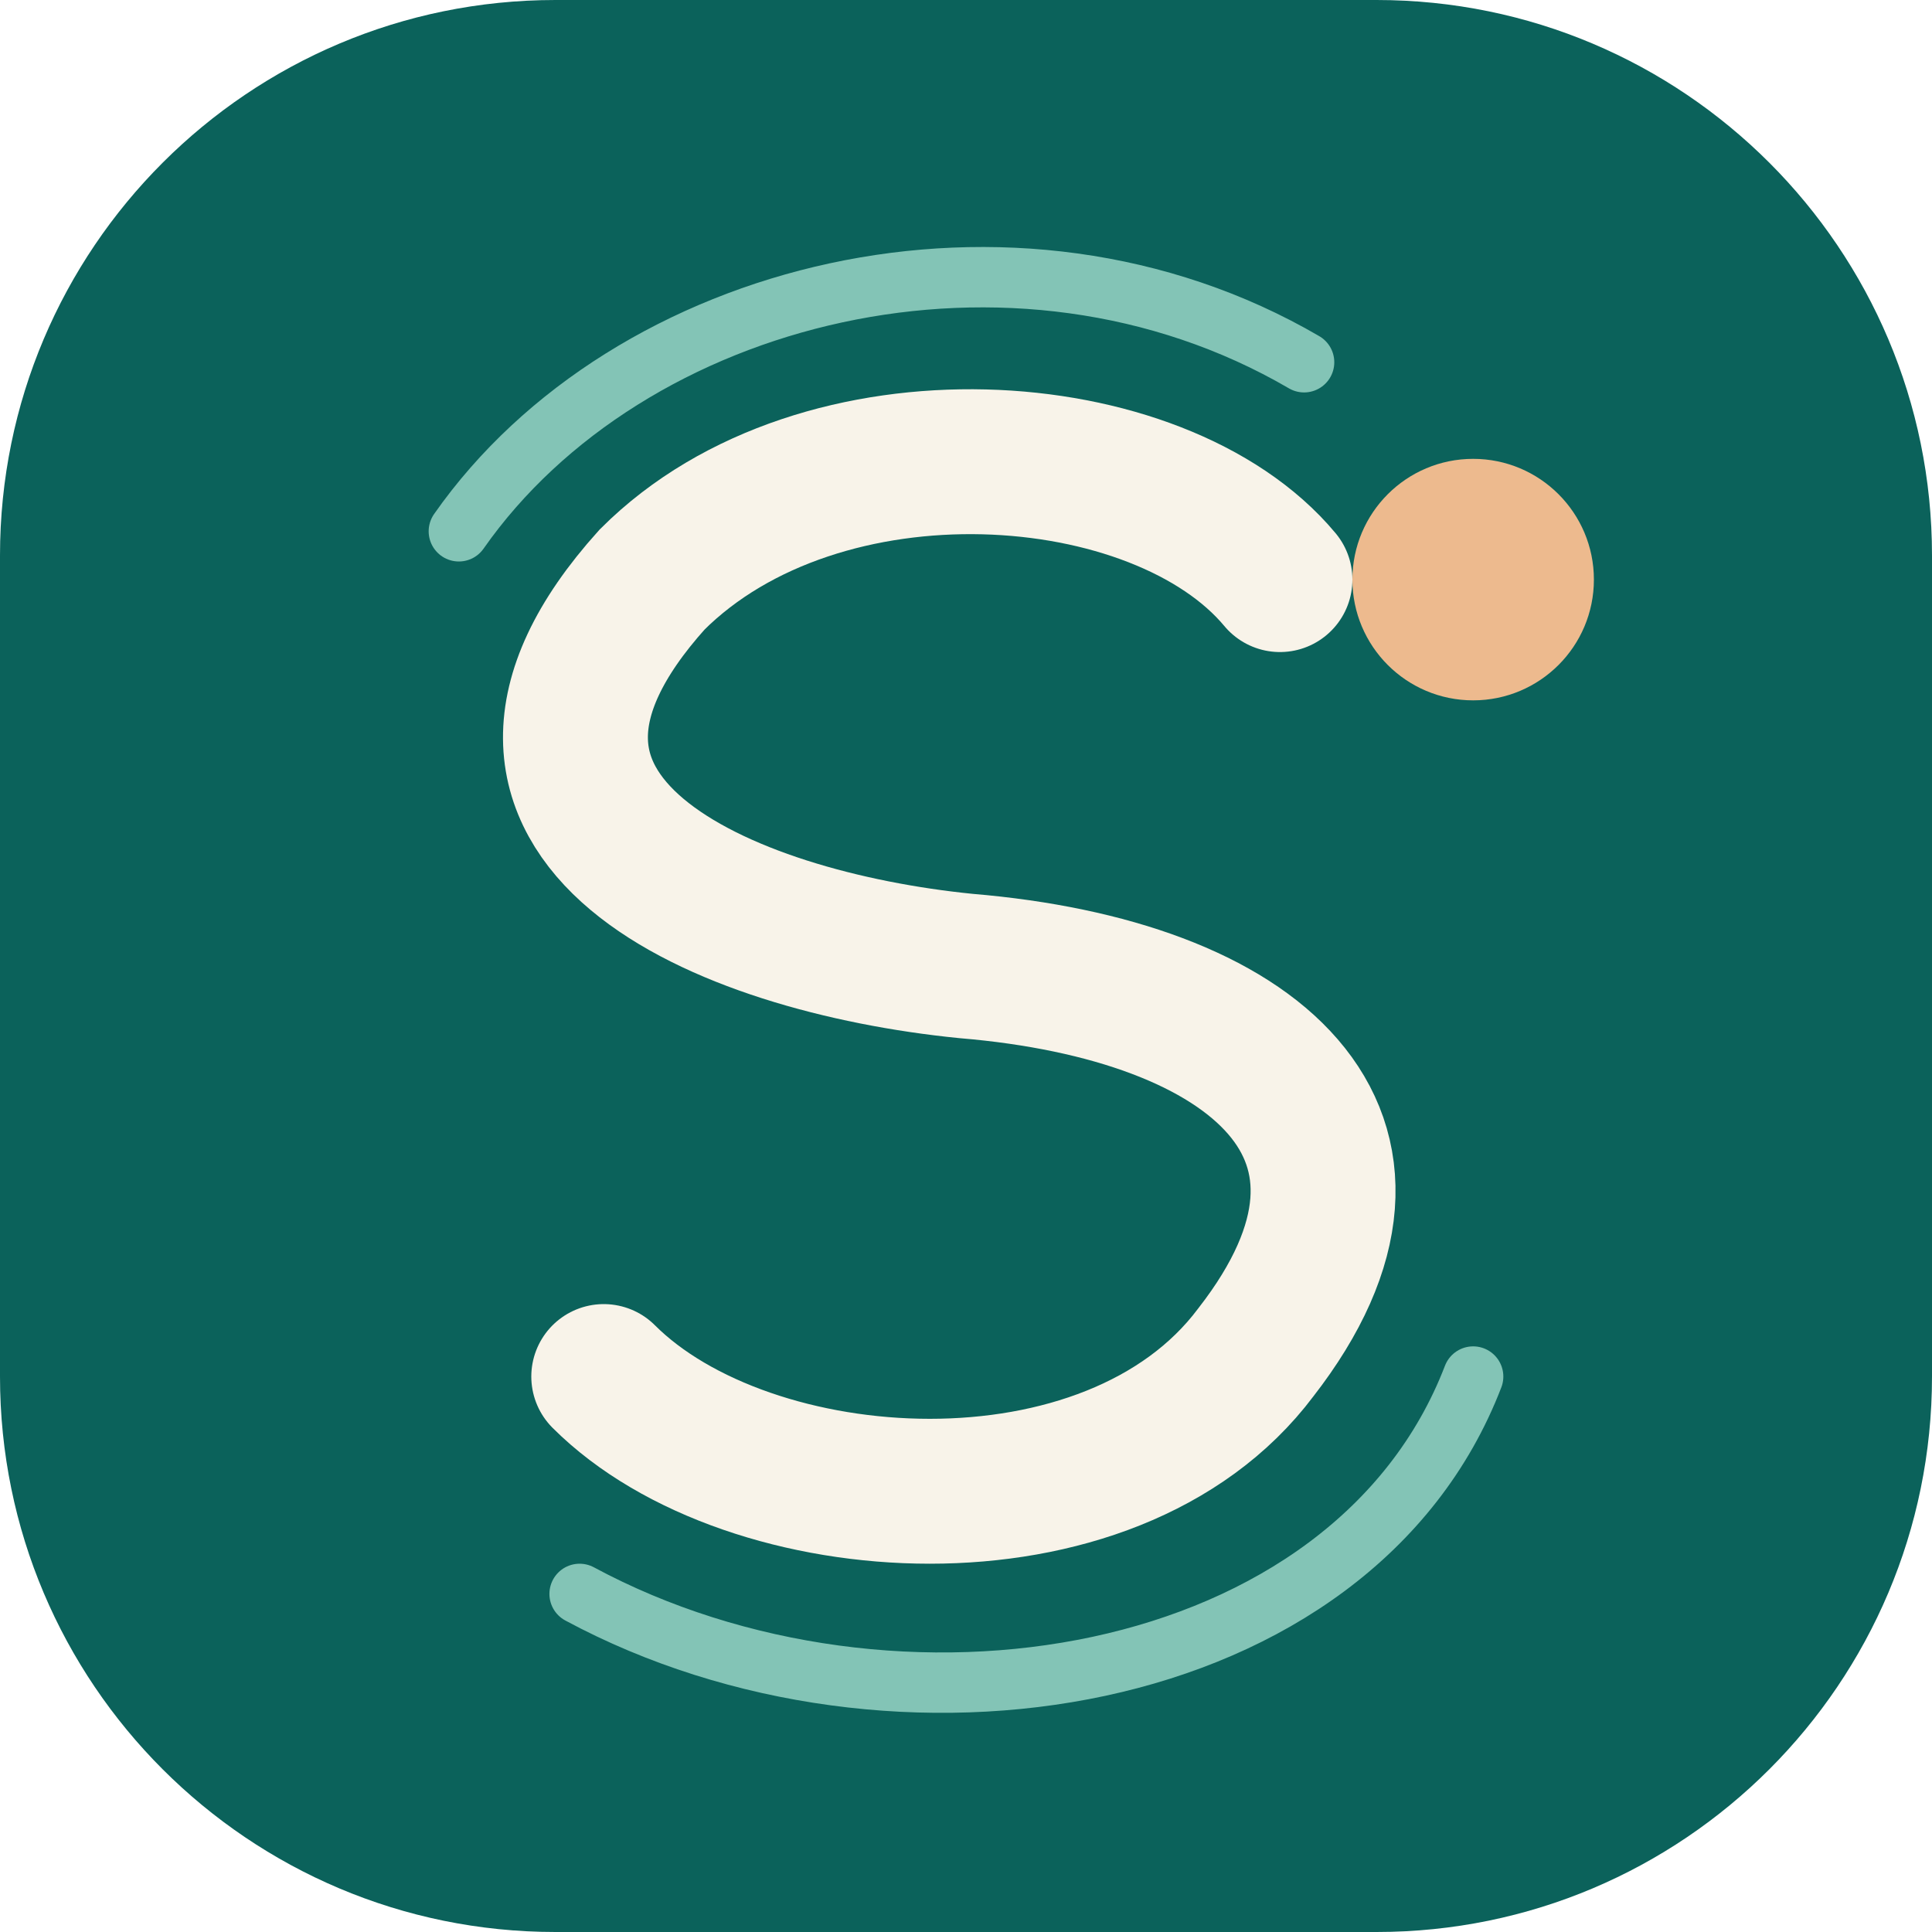
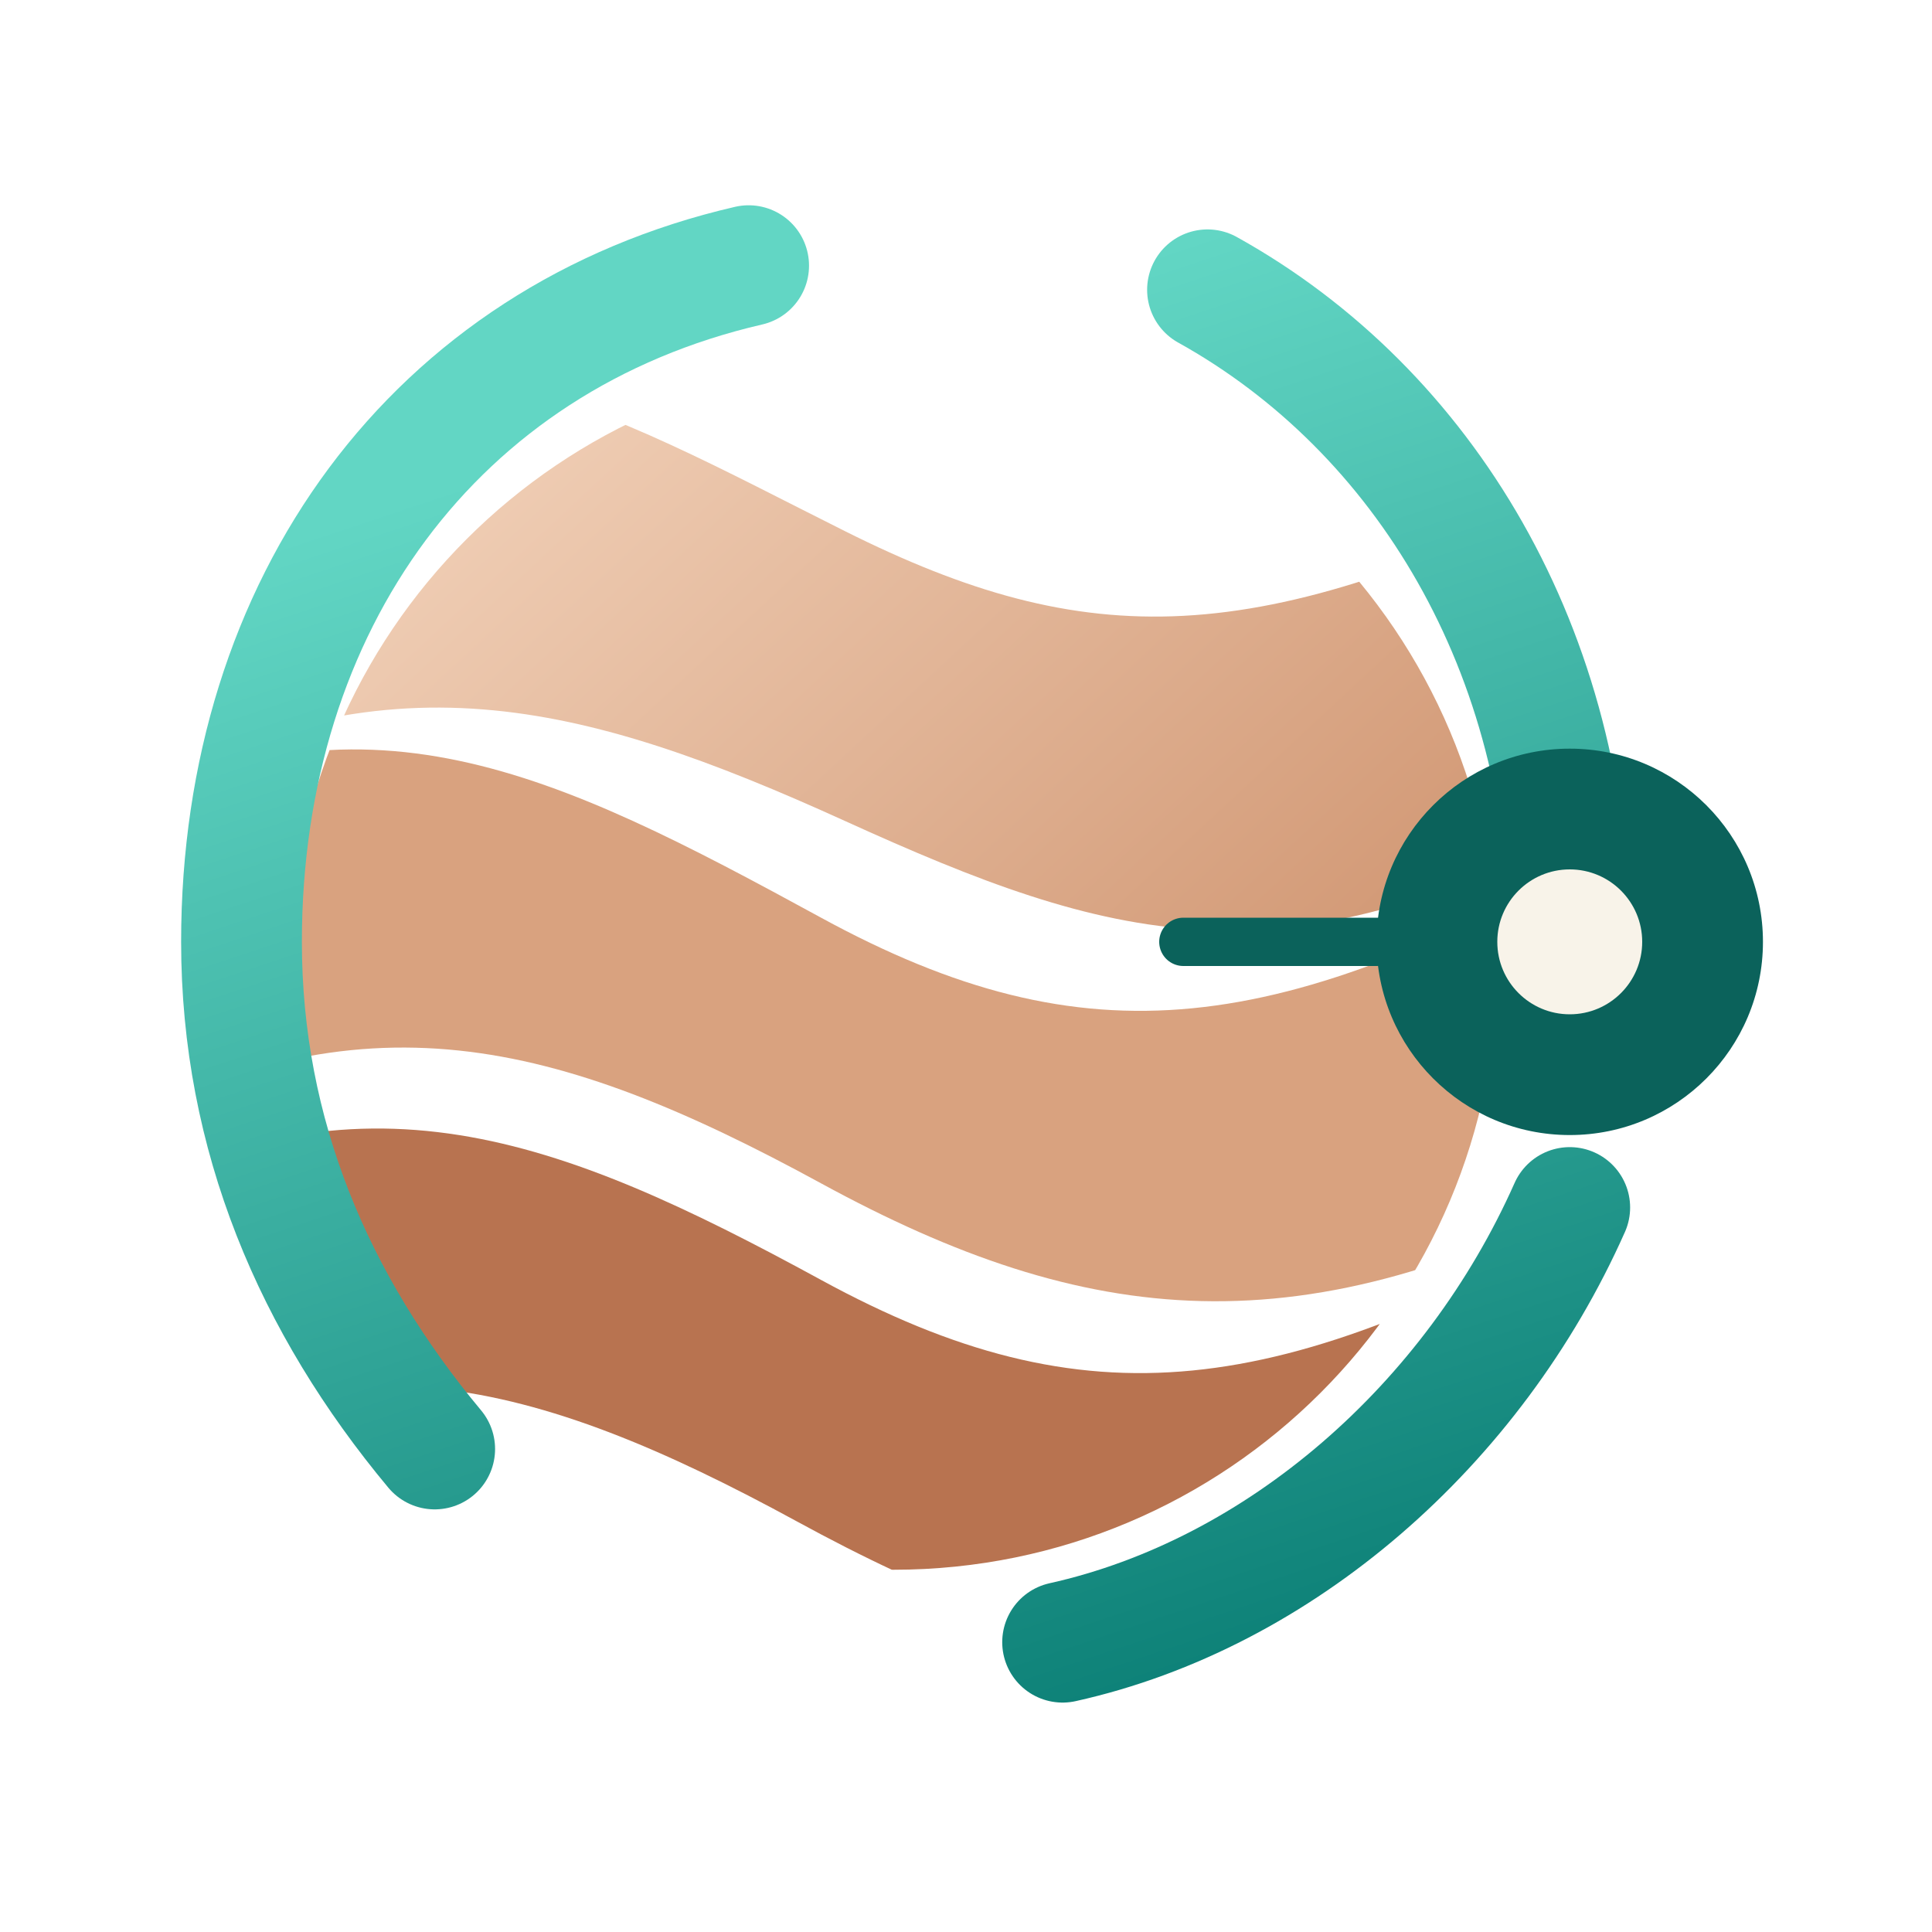
<svg xmlns="http://www.w3.org/2000/svg" viewBox="0 0 80 80" fill="none">
-   <rect width="80" height="80" rx="23" fill="#0B625B" />
-   <path d="M53 24C48 18 34 17 27 24C18 34 30 39 40 40C52 41 59 47 52 56C46 64 31 63 25 57" stroke="#F8F3E9" stroke-width="6" stroke-linecap="round" />
-   <path d="M54 15C42 8 26 12 19 22M61 57C56 70 37 73 24 66" stroke="#83C4B6" stroke-width="2.5" stroke-linecap="round" />
-   <circle cx="61" cy="24" r="5" fill="#EDBA8E" />
+   <defs>
+     <linearGradient id="skin" x1="14" y1="20" x2="53" y2="62" gradientUnits="userSpaceOnUse">
+       <stop stop-color="#F2D2BA" />
+       <stop offset="1" stop-color="#C88760" />
+     </linearGradient>
+     <linearGradient id="teal" x1="49" y1="10" x2="68" y2="67" gradientUnits="userSpaceOnUse">
+       <stop stop-color="#62D6C4" />
+       <stop offset="1" stop-color="#087C73" />
+     </linearGradient>
+     <clipPath id="skinClip">
+       <circle cx="37" cy="40" r="25" />
+     </clipPath>
+   </defs>
+   <g clip-path="url(#skinClip)">
+     <path d="M5 18C17 12 25 17 35 22C45 27 52 27 66 20V34C53 41 46 39 35 34C24 29 16 27 5 33V18Z" fill="url(#skin)" />
+     <path d="M4 34C15 28 23 32 34 38C45 44 53 43 67 35V49C54 56 45 55 34 49C23 43 15 41 4 47V34Z" fill="#D9A27F" />
+     <path d="M4 50C15 44 23 47 34 53C45 59 53 58 67 50V65C53 71 44 69 33 63C22 57 14 55 4 61V50Z" fill="#B87350" />
+   </g>
+   <path d="M31 11C18 14 10 25 10 39C10 47 13 54 18 60" stroke="url(#teal)" stroke-width="5" stroke-linecap="round" />
+   <path d="M50 12C59 17 65 27 65 39" stroke="url(#teal)" stroke-width="5" stroke-linecap="round" />
+   <path d="M65 50C61 59 53 66 44 68" stroke="url(#teal)" stroke-width="5" stroke-linecap="round" />
+   <circle cx="65" cy="39" r="8" fill="#0B625B" />
+   <circle cx="65" cy="39" r="3" fill="#F8F3E9" />
+   <path d="M57 39H49" stroke="#0B625B" stroke-width="2" stroke-linecap="round" />
</svg>
